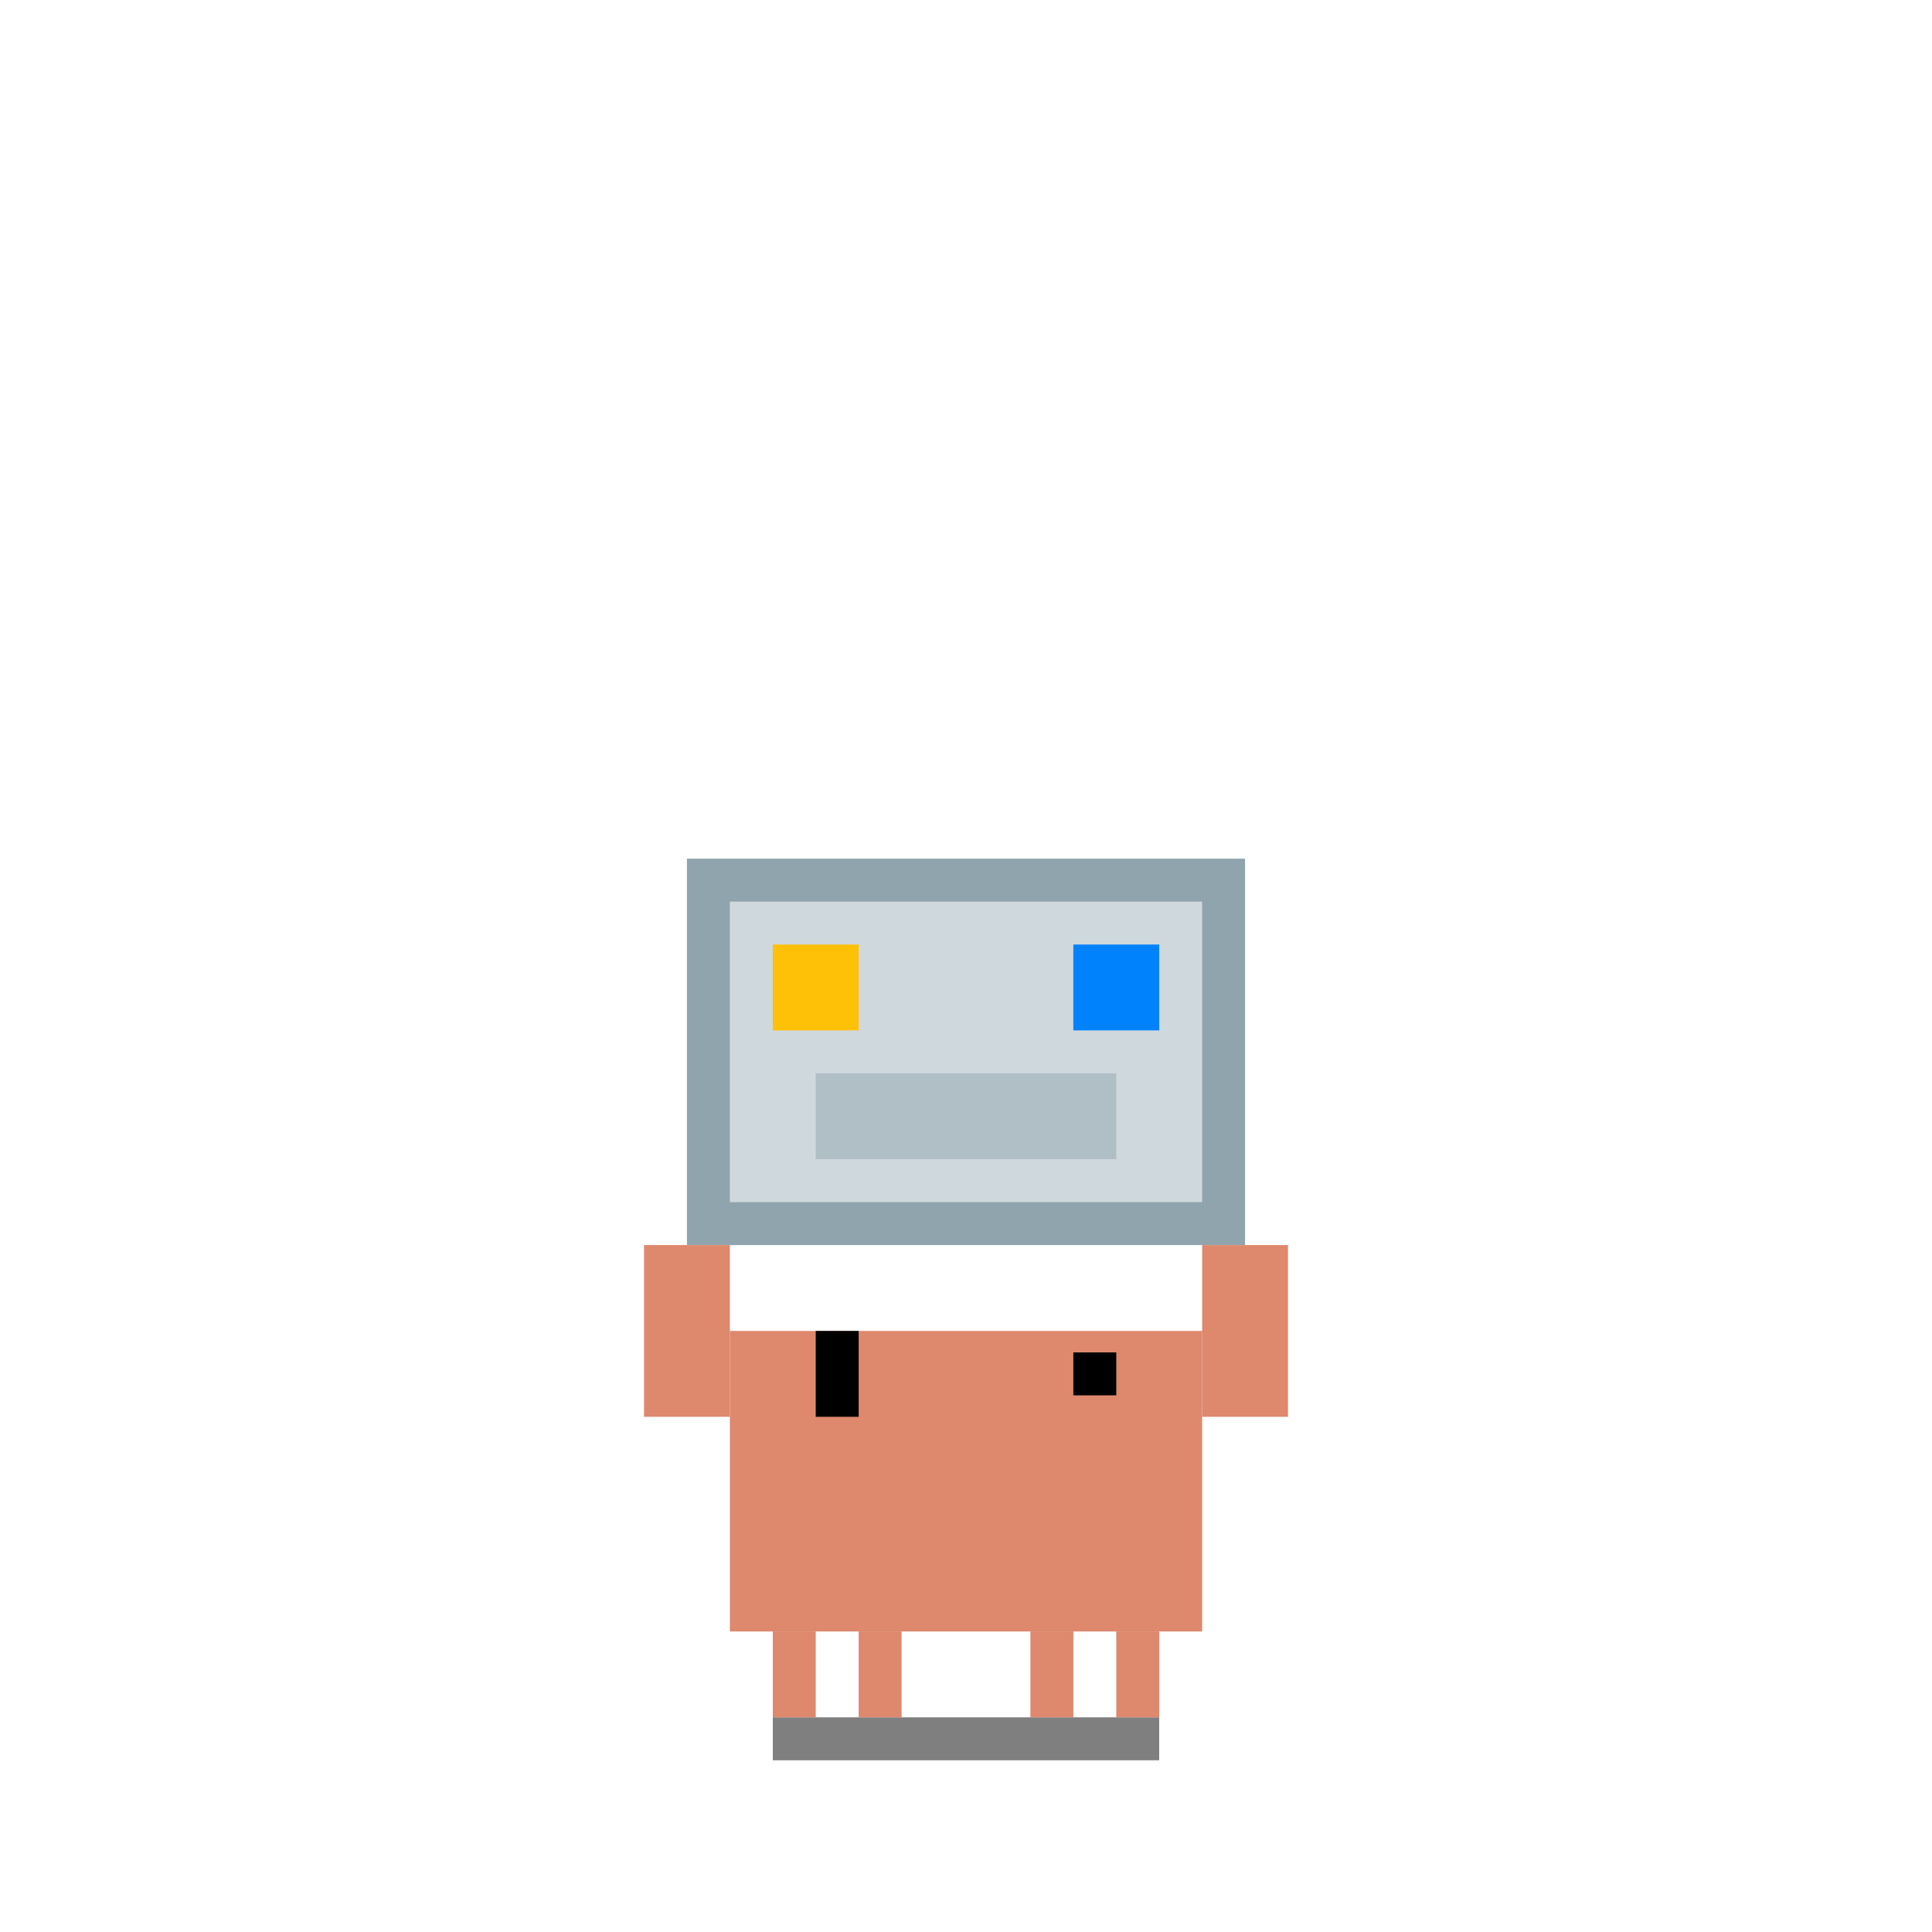
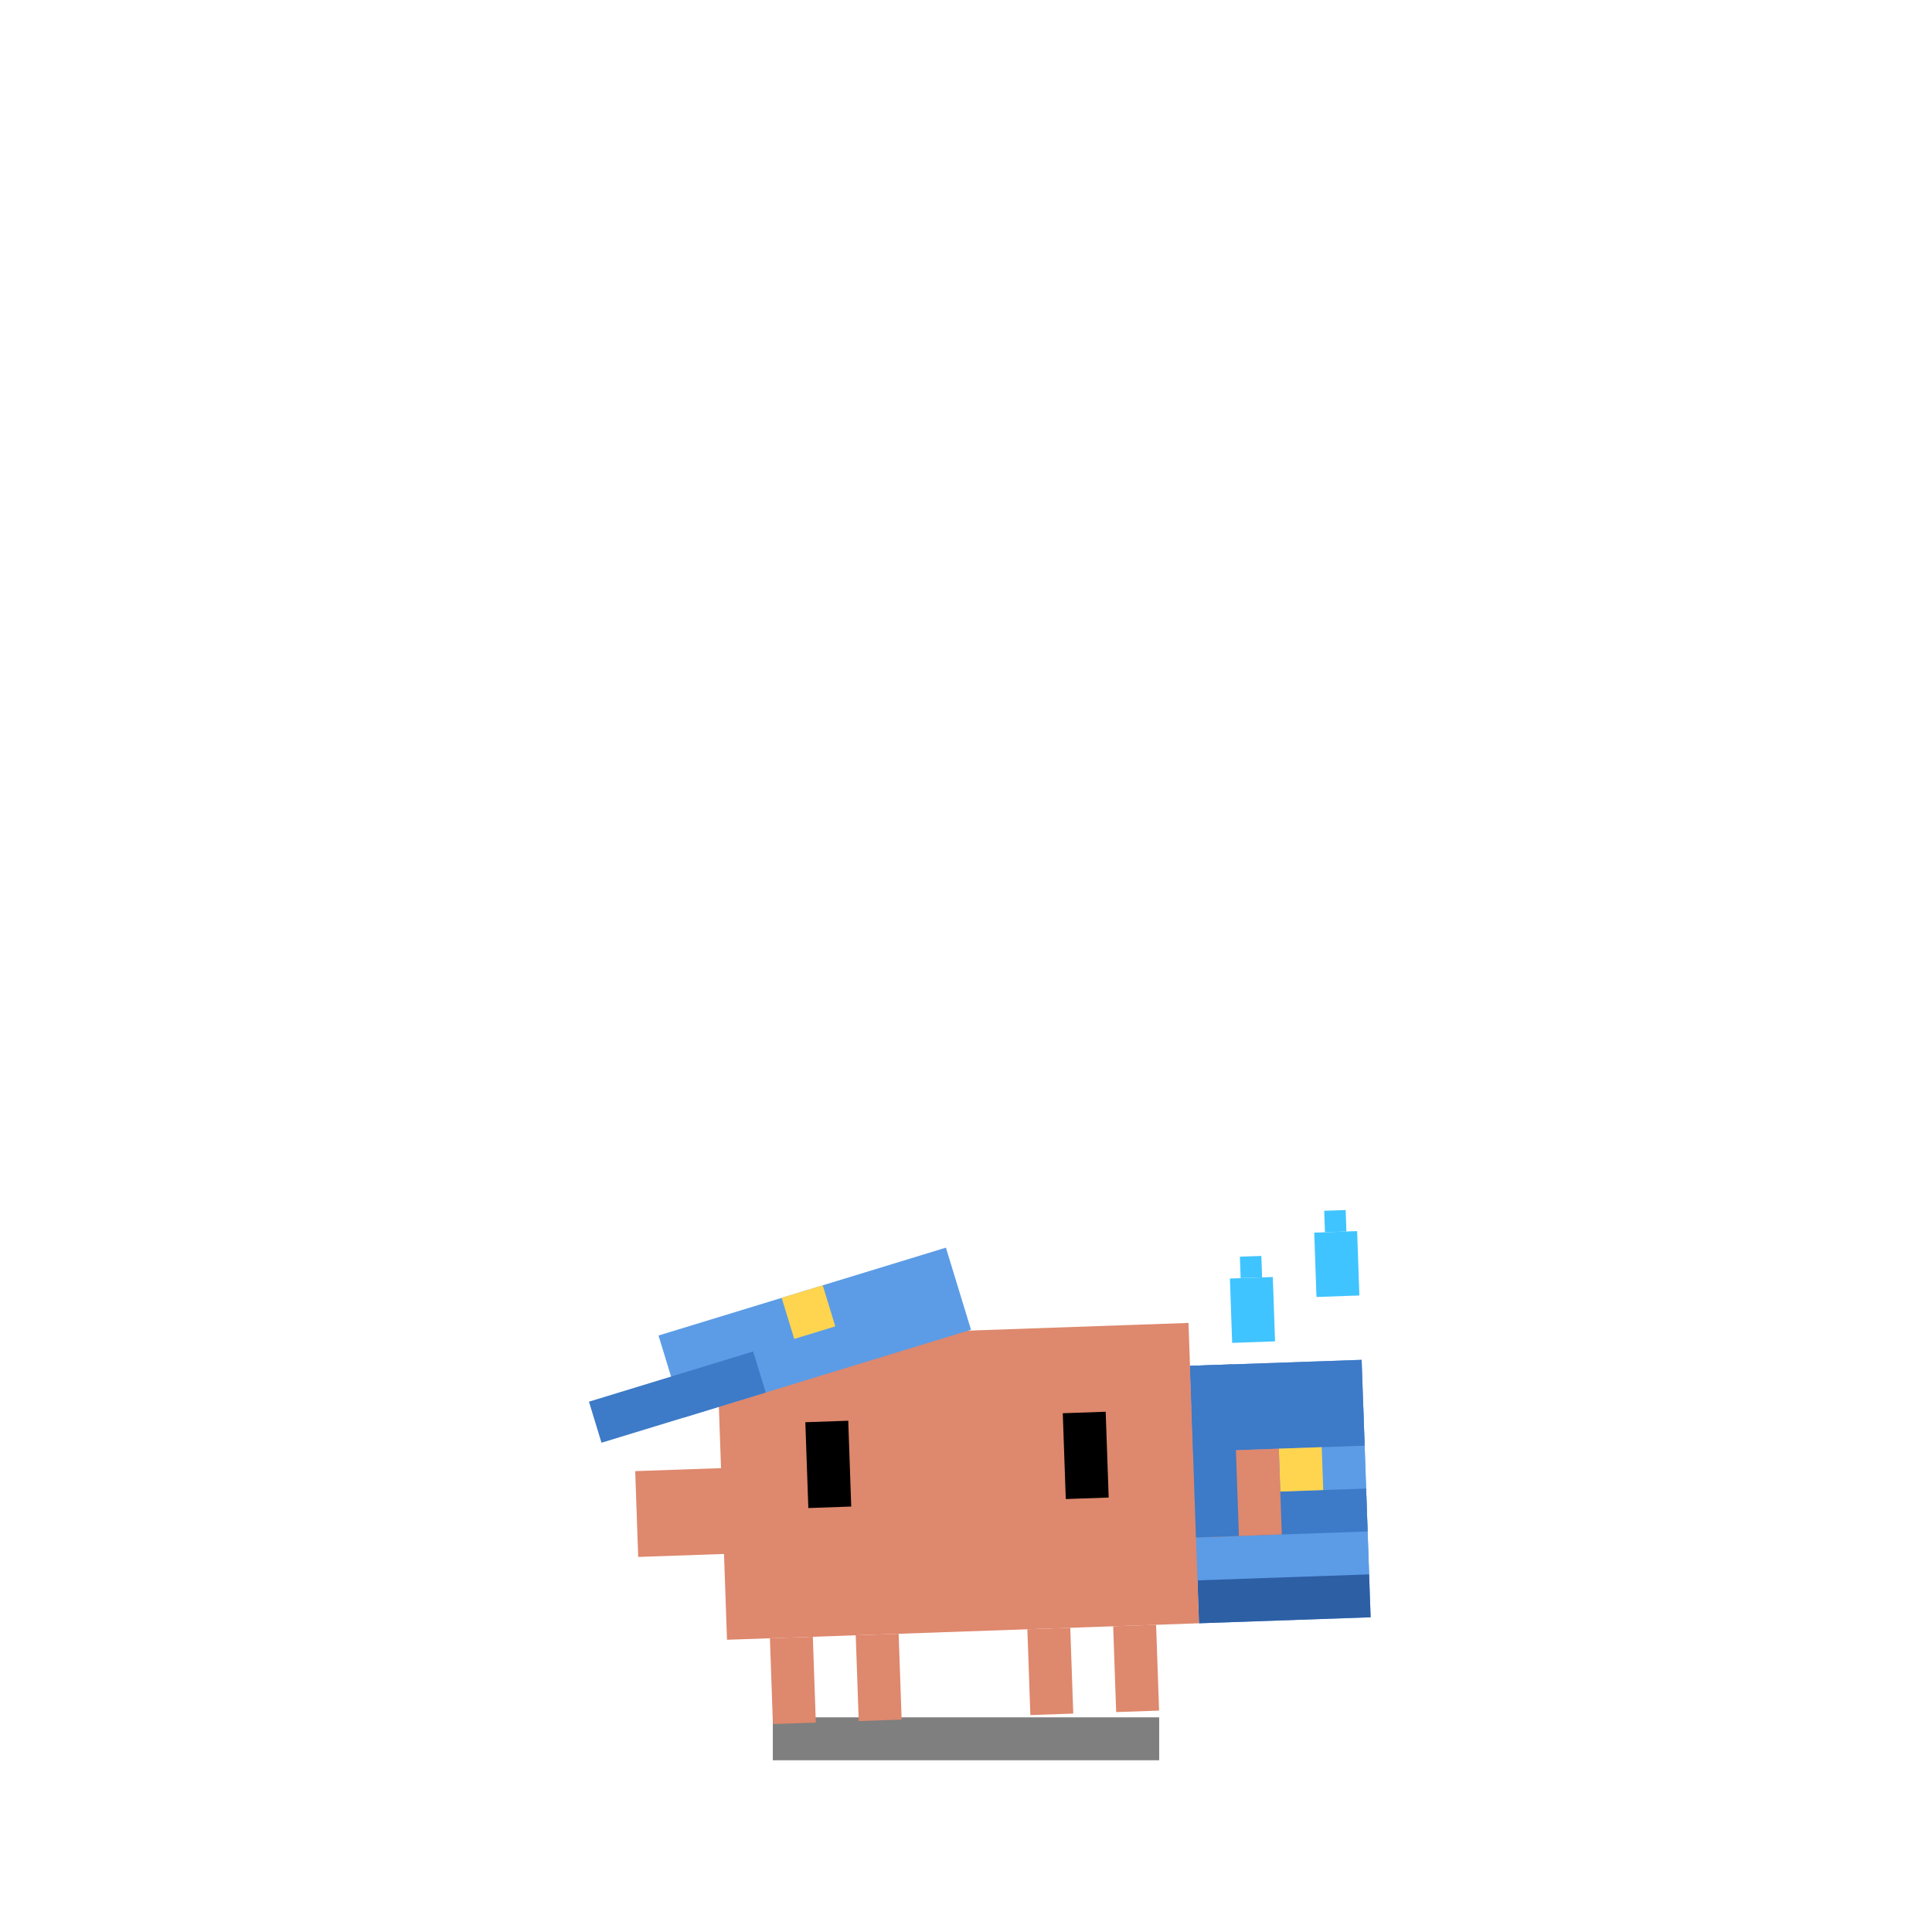
<svg xmlns="http://www.w3.org/2000/svg" viewBox="-15 -25 45 45" width="500" height="500">
  <defs>
    <style>
-       /* Straining body trembling and squashing under weight */
-       .body-carry {
-         transform-origin: 7.5px 15px; /* Pivot at the base of the feet */
-         animation: carry-strain 0.15s infinite alternate ease-in-out;
+       .body-walk {
+         transform-origin: 7.5px 15px;
+         animation: walk-bounce 0.4s infinite ease-in-out;
+       }
+       .step-a { animation: step 0.4s infinite ease-in-out; }
+       .step-b { animation: step 0.4s infinite ease-in-out; animation-delay: -0.2s; }
+       .pack-swing {
+         transform-origin: 13px 8px;
+         animation: pack-swing 0.4s infinite alternate ease-in-out;
+       }
+       .arm-swing-l {
+         transform-origin: 2px 9px;
+         animation: arm-swing 0.4s infinite alternate ease-in-out;
+       }
+       .cap-sway {
+         transform-origin: 6px 6.5px;
+         animation: cap-sway 0.8s infinite alternate ease-in-out;
+       }
+       .shadow-walk {
+         transform-origin: 7.5px 15.5px;
+         animation: shadow-walk 0.4s infinite ease-in-out;
      }

-       /* Heavy Data Block shaking */
-       .data-block {
-         animation: block-shake 0.15s infinite alternate ease-in-out;
+       /* Eyes three-layer */
+       .eyes-gaze { animation: eyes-gaze 2.5s infinite; }
+       .eyes-rect {
+         transform-origin: 7.5px 9px;
+         animation: eyes-blink-rush 2.5s infinite, rect-vis 2.5s infinite step-end;
+       }
+       .eyes-xmark {
+         visibility: hidden;
+         animation: xmark-vis 2.5s infinite step-end;
      }

-       /* Trembling legs */
-       .leg {
-         transform-box: fill-box;
-         transform-origin: top center;
+       /* Sweat: only during xmark period */
+       .sweat-1 { animation: sweat1-fly 2.5s infinite; }
+       .sweat-2 { animation: sweat2-fly 2.5s infinite; }
+ 
+       @keyframes walk-bounce {
+         0%, 50%, 100% { transform: translateY(1px); }
+         25%, 75%       { transform: translateY(0); }
      }
-       .leg-1 { animation: tremble-1 0.1s infinite linear; }
-       .leg-2 { animation: tremble-2 0.1s infinite linear; }
- 
-       /* Sweat drop flying off */
-       .sweat {
-         opacity: 0;
-         animation: sweat-fly 2s infinite cubic-bezier(.25,.1,.25,1);
+       @keyframes step {
+         0%, 100% { transform: translateY(0); }
+         50%      { transform: translateY(-1px); }
+       }
+       @keyframes pack-swing {
+         0%   { transform: rotate(3deg); }
+         100% { transform: rotate(-3deg); }
+       }
+       @keyframes arm-swing {
+         0%   { transform: rotate(-8deg); }
+         100% { transform: rotate(8deg); }
+       }
+       @keyframes cap-sway {
+         0%   { transform: rotate(-3deg); }
+         100% { transform: rotate(3deg); }
+       }
+       @keyframes shadow-walk {
+         0%, 50%, 100% { transform: scale(1.03); opacity: 0.55; }
+         25%, 75%       { transform: scale(1); opacity: 0.5; }
      }

-       /* Ground shadow shifting */
-       .shadow-carry {
-         transform-origin: 7.5px 15.5px;
-         animation: shadow-strain 0.15s infinite alternate ease-in-out;
+       /* Gaze: left while rushing, center during xmark */
+       @keyframes eyes-gaze {
+         0%, 15%, 88%, 100% { transform: translate(-1px, 0); }
+         25%, 80%           { transform: translate(0, 0); }
+       }
+       /* Rect blink + gate at 28% and 78% */
+       @keyframes eyes-blink-rush {
+         0%, 4%, 100%  { transform: scaleY(1); }
+         6%            { transform: scaleY(0.1); }
+         8%            { transform: scaleY(1); }
+         28%           { transform: scaleY(0.1); }
+         31%, 76%      { transform: scaleY(1); }
+         78%           { transform: scaleY(0.1); }
+         83%           { transform: scaleY(1); }
+       }
+       /* Rect hidden during xmark */
+       @keyframes rect-vis {
+         0%  { visibility: visible; }
+         29% { visibility: hidden; }
+         79% { visibility: visible; }
+       }
+       /* Xmark shown during xmark */
+       @keyframes xmark-vis {
+         0%  { visibility: hidden; }
+         29% { visibility: visible; }
+         79% { visibility: hidden; }
      }

-       /* Keyframes */
-       @keyframes carry-strain {
-         0% { transform: translateY(1px) scale(1.05, 0.95); }
-         100% { transform: translateY(2px) scale(1.08, 0.92); } /* Heavy squash */
+       /* Sweat only during xmark (synced to 2.5s) */
+       @keyframes sweat1-fly {
+         0%, 27%  { transform: translate(0, 0); opacity: 0; }
+         31%      { transform: translate(0, 0); opacity: 1; }
+         55%      { transform: translate(4px, -3px); opacity: 0; }
+         100%     { opacity: 0; }
      }
- 
-       @keyframes shadow-strain {
-         0% { transform: scale(1.1); opacity: 0.6; }
-         100% { transform: scale(1.15); opacity: 0.7; }
-       }
- 
-       @keyframes block-shake {
-         0% { transform: translate(0, 0) rotate(-0.5deg); }
-         100% { transform: translate(0, 1px) rotate(0.5deg); }
-       }
- 
-       /* Trembling legs under weight */
-       @keyframes tremble-1 {
-         0%, 100% { transform: translateX(0); }
-         50% { transform: translateX(-0.5px); }
-       }
-       @keyframes tremble-2 {
-         0%, 100% { transform: translateX(0); }
-         50% { transform: translateX(0.5px); }
-       }
- 
-       /* Sweat drop flies back and fades */
-       @keyframes sweat-fly {
-         0% { transform: translate(0, 0) scale(0); opacity: 0; }
-         10% { transform: translate(0, 0) scale(1); opacity: 1; }
-         40% { transform: translate(-8px, -4px) scale(0.8); opacity: 0; }
-         100% { opacity: 0; }
+       @keyframes sweat2-fly {
+         0%, 37%  { transform: translate(0, 0); opacity: 0; }
+         41%      { transform: translate(0, 0); opacity: 1; }
+         65%      { transform: translate(2px, -5px); opacity: 0; }
+         100%     { opacity: 0; }
      }
    </style>
  </defs>
-   <g transform="translate(15, 0) scale(-1, 1)">
-     <rect id="ground-shadow" class="shadow-carry" x="3" y="15" width="9" height="1" fill="#000000" opacity="0.5" />
-     <g class="body-carry">
-       <g class="data-block" transform="translate(1, -5)">
-         <rect x="0" y="0" width="13" height="9" fill="#90A4AE" />
-         <rect x="1" y="1" width="11" height="7" fill="#CFD8DC" />
-         <rect x="2" y="2" width="2" height="2" fill="#0082FC" />
-         <rect x="9" y="2" width="2" height="2" fill="#FFC107" />
-         <rect x="3" y="5" width="7" height="2" fill="#B0BEC5" />
+   <rect class="shadow-walk" x="3" y="15" width="9" height="1" fill="#000000" opacity="0.5" />
+   <g transform="rotate(-2, 7.5, 15)">
+     <g class="body-walk">
+       <g class="pack-swing">
+         <rect x="13" y="7" width="4" height="6" fill="#5C9CE6" />
+         <rect x="12" y="8" width="5" height="4" fill="#5C9CE6" />
+         <rect x="13" y="7" width="4" height="2" fill="#3D7AC7" />
+         <rect x="13" y="10" width="4" height="1" fill="#3D7AC7" />
+         <rect x="13" y="12" width="4" height="1" fill="#2D5FA5" />
+         <rect x="15" y="9" width="1" height="1" fill="#FFD54F" />
      </g>
-       <g transform="translate(-1, 5)">
-         <g class="sweat" fill="#40C4FF">
-           <rect x="0" y="1" width="1.5" height="1.5" />
-           <rect x="0.25" y="0" width="1" height="1" />
+       <g fill="#DE886D">
+         <rect class="step-a" x="3" y="13" width="1" height="2" />
+         <rect class="step-b" x="5" y="13" width="1" height="2" />
+         <rect class="step-b" x="9" y="13" width="1" height="2" />
+         <rect class="step-a" x="11" y="13" width="1" height="2" />
+       </g>
+       <rect x="2" y="6" width="11" height="7" fill="#DE886D" />
+       <g class="arm-swing-l" fill="#DE886D">
+         <rect x="0" y="9" width="3" height="2" />
+       </g>
+       <rect x="13" y="9" width="2" height="2" fill="#DE886D" />
+       <rect x="13" y="7" width="1" height="4" fill="#3D7AC7" />
+       <g class="eyes-gaze">
+         <g class="eyes-rect" fill="#000000">
+           <rect x="4" y="8" width="1" height="2" />
+           <rect x="10" y="8" width="1" height="2" />
+         </g>
+         <g class="eyes-xmark" fill="none" stroke="#000000" stroke-width="0.7" stroke-linecap="round" stroke-linejoin="round">
+           <polyline points="4,8 5.5,9 4,10" />
+           <polyline points="11,8 9.5,9 11,10" />
        </g>
      </g>
-       <g id="body-color-group" fill="#DE886D">
-         <rect id="outer-left-leg" class="leg leg-1" x="3" y="13" width="1" height="2" />
-         <rect id="inner-left-leg" class="leg leg-2" x="5" y="13" width="1" height="2" />
-         <rect id="inner-right-leg" class="leg leg-1" x="9" y="13" width="1" height="2" />
-         <rect id="outer-right-leg" class="leg leg-2" x="11" y="13" width="1" height="2" />
-         <rect id="torso" x="2" y="6" width="11" height="7" />
-         <rect id="left-arm" x="0" y="4" width="2" height="4" />
-         <rect id="right-arm" x="13" y="4" width="2" height="4" />
+       <g class="sweat-1" fill="#40C4FF">
+         <rect x="14" y="5" width="1" height="1.5" />
+         <rect x="14.25" y="4.5" width="0.5" height="0.5" />
      </g>
-       <g fill="#000000">
-         <rect id="left-eye" x="4" y="6.5" width="1" height="1" />
-         <rect id="right-eye" x="10" y="6" width="1" height="2" />
+       <g class="sweat-2" fill="#40C4FF">
+         <rect x="16" y="4" width="1" height="1.5" />
+         <rect x="16.25" y="3.5" width="0.5" height="0.5" />
+       </g>
+       <g class="cap-sway">
+         <g transform="rotate(-15, 6, 6.5)">
+           <rect x="1" y="4.5" width="7" height="2" fill="#5C9CE6" />
+           <rect x="-1" y="5.5" width="4" height="1" fill="#3D7AC7" />
+           <rect x="4" y="4.5" width="1" height="1" fill="#FFD54F" />
+         </g>
      </g>
    </g>
  </g>
</svg>
